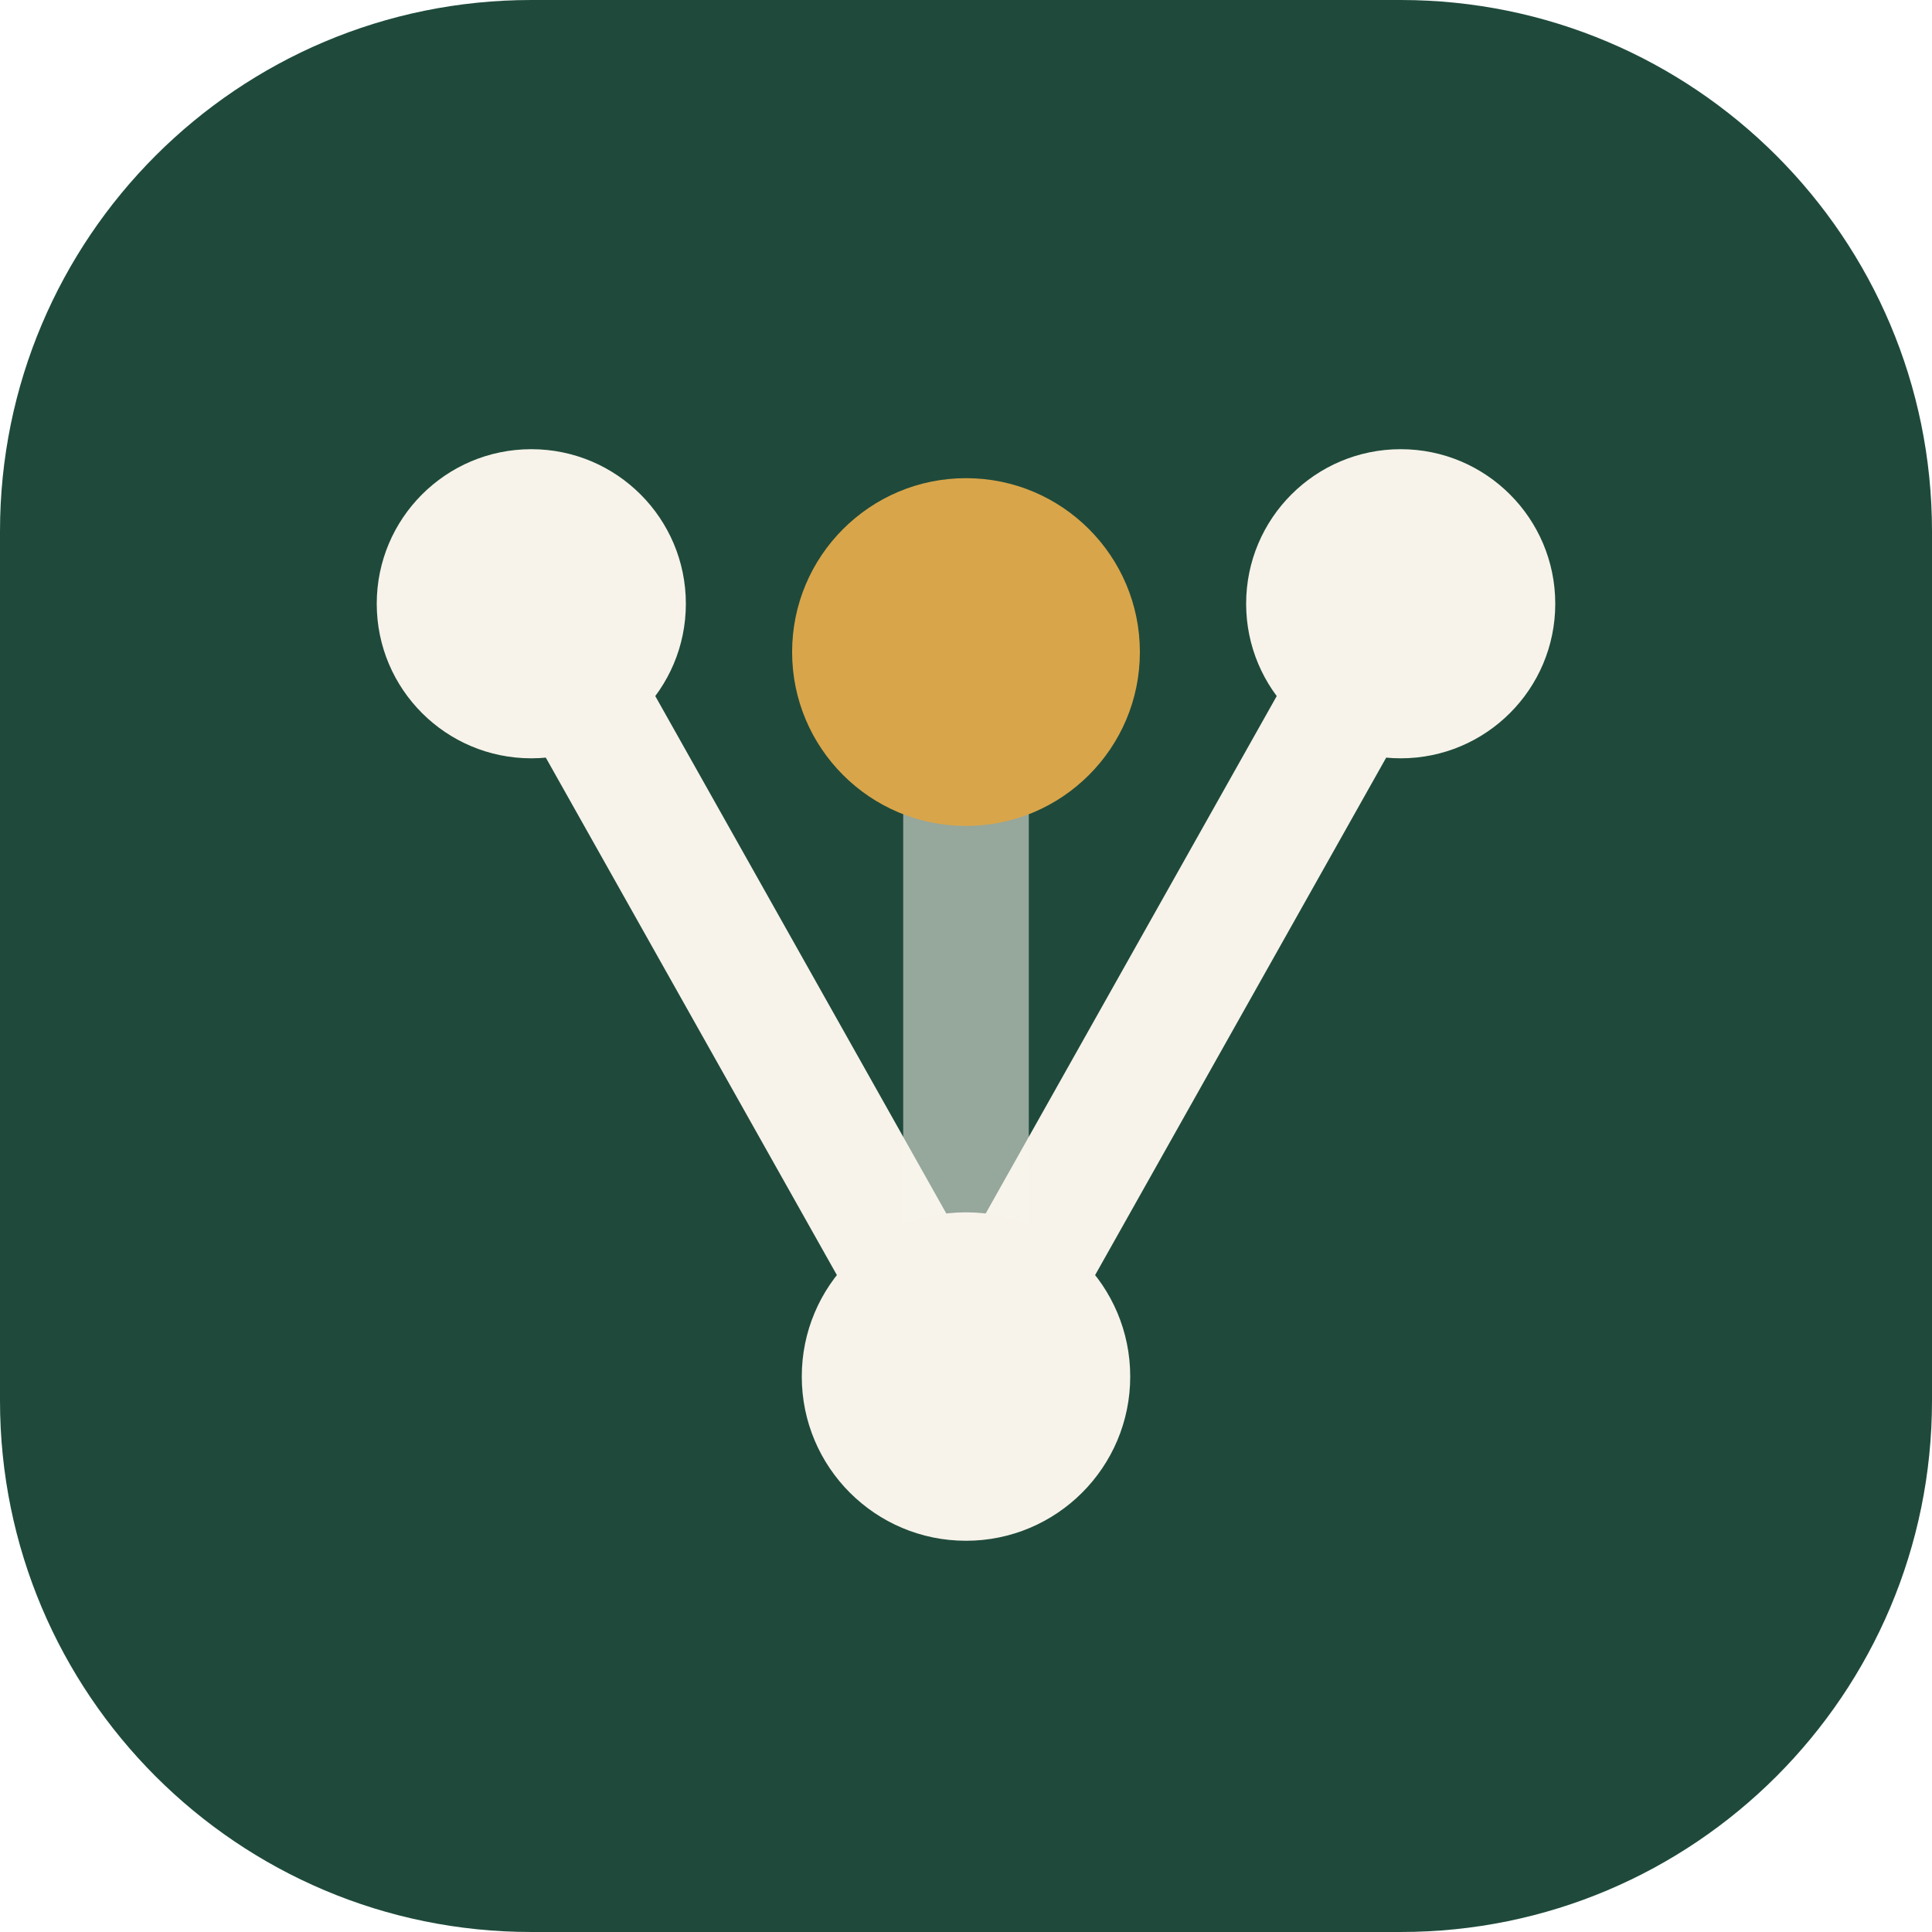
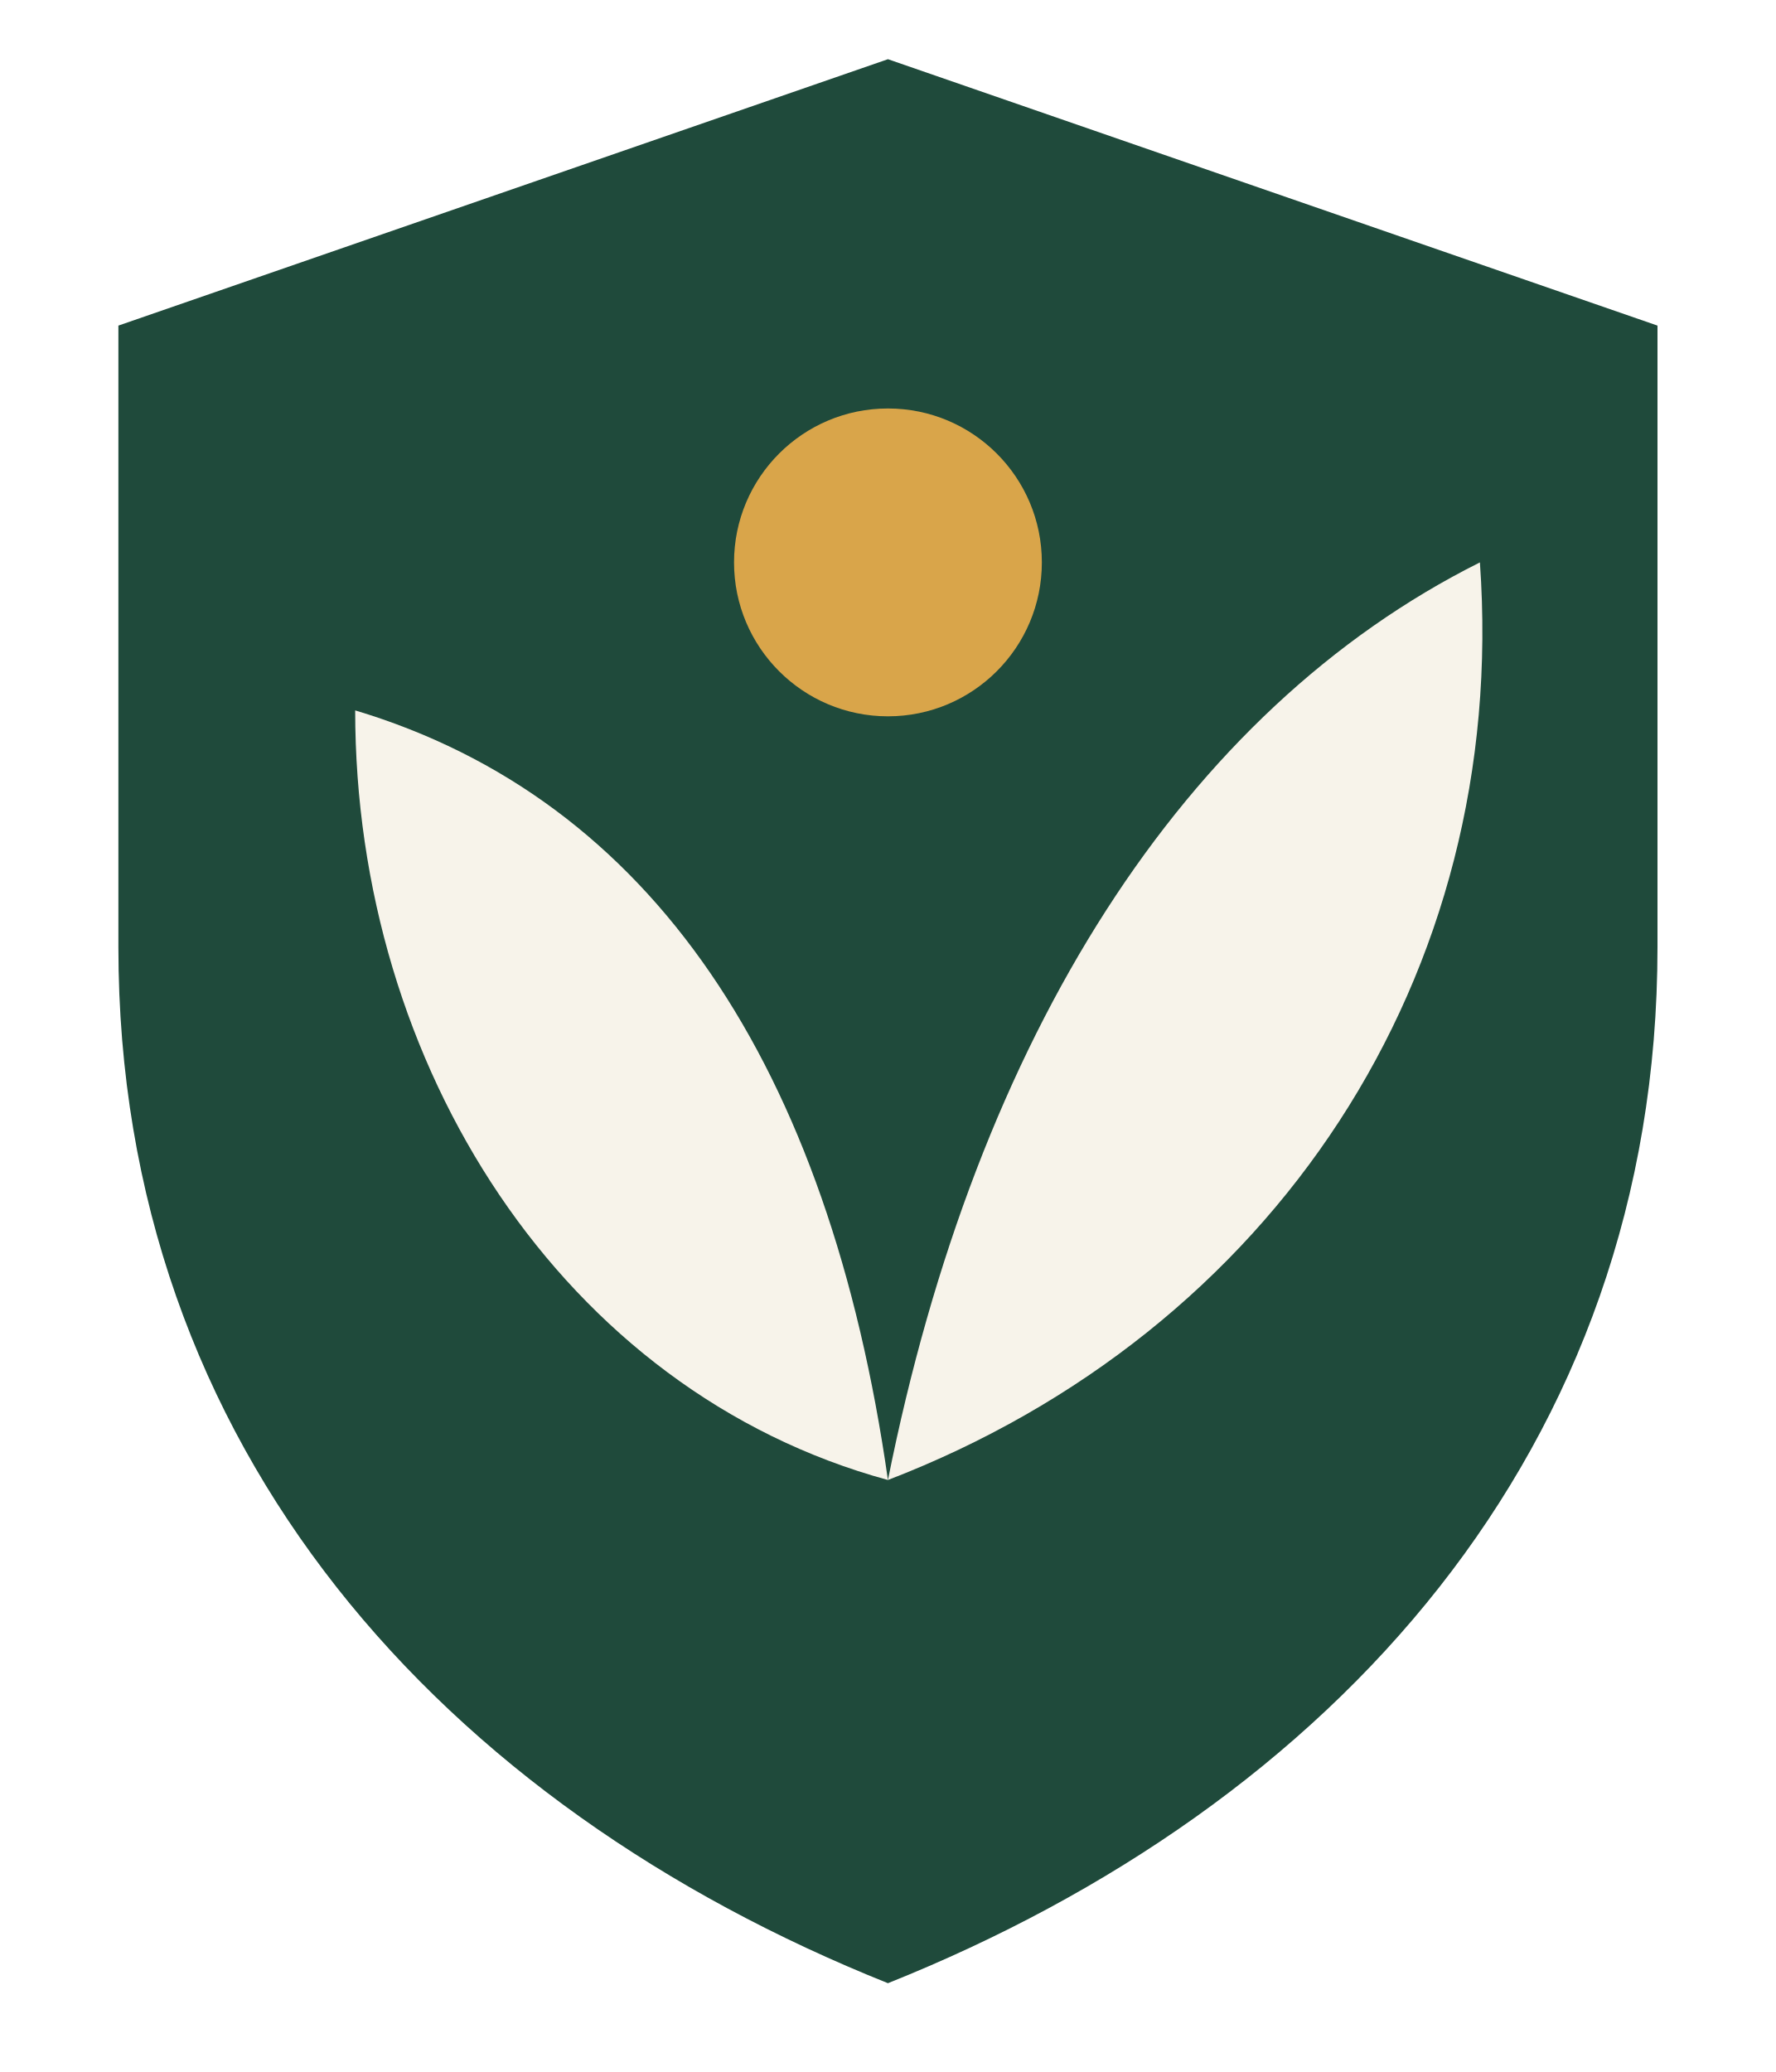
- <svg xmlns="http://www.w3.org/2000/svg" viewBox="0 0 40 40">
-   <rect width="40" height="40" rx="11" fill="#1f4a3b" />
-   <g stroke="#f7f3ea" stroke-width="2.6" stroke-linecap="round">
-     <line x1="11" y1="12.5" x2="20" y2="28.5" />
-     <line x1="29" y1="12.5" x2="20" y2="28.5" />
-     <line x1="20" y1="13.5" x2="20" y2="28.5" stroke-opacity=".55" />
-   </g>
-   <circle cx="11" cy="12.5" r="3.2" fill="#f7f3ea" />
-   <circle cx="29" cy="12.5" r="3.2" fill="#f7f3ea" />
-   <circle cx="20" cy="28.5" r="3.4" fill="#f7f3ea" />
-   <circle cx="20" cy="13.5" r="3.6" fill="#d9a54a" />
+ <svg xmlns="http://www.w3.org/2000/svg" viewBox="5 3 30 35">
+   <path d="M20 4 L33 8.5 V19 C33 27.5 27.5 33.5 20 36.5 C12.5 33.5 7 27.5 7 19 V8.5 Z" fill="#1f4a3b" />
+   <path d="M20 28 C14.5 26.5 11 21 11 15 C16 16.5 19 21 20 28 Z" fill="#f7f3ea" />
+   <path d="M20 28 C21.5 20.5 25 15 30 12.5 C30.5 19.5 26.5 25.5 20 28 Z" fill="#f7f3ea" />
+   <circle cx="20" cy="12.5" r="2.6" fill="#d9a54a" />
</svg>
